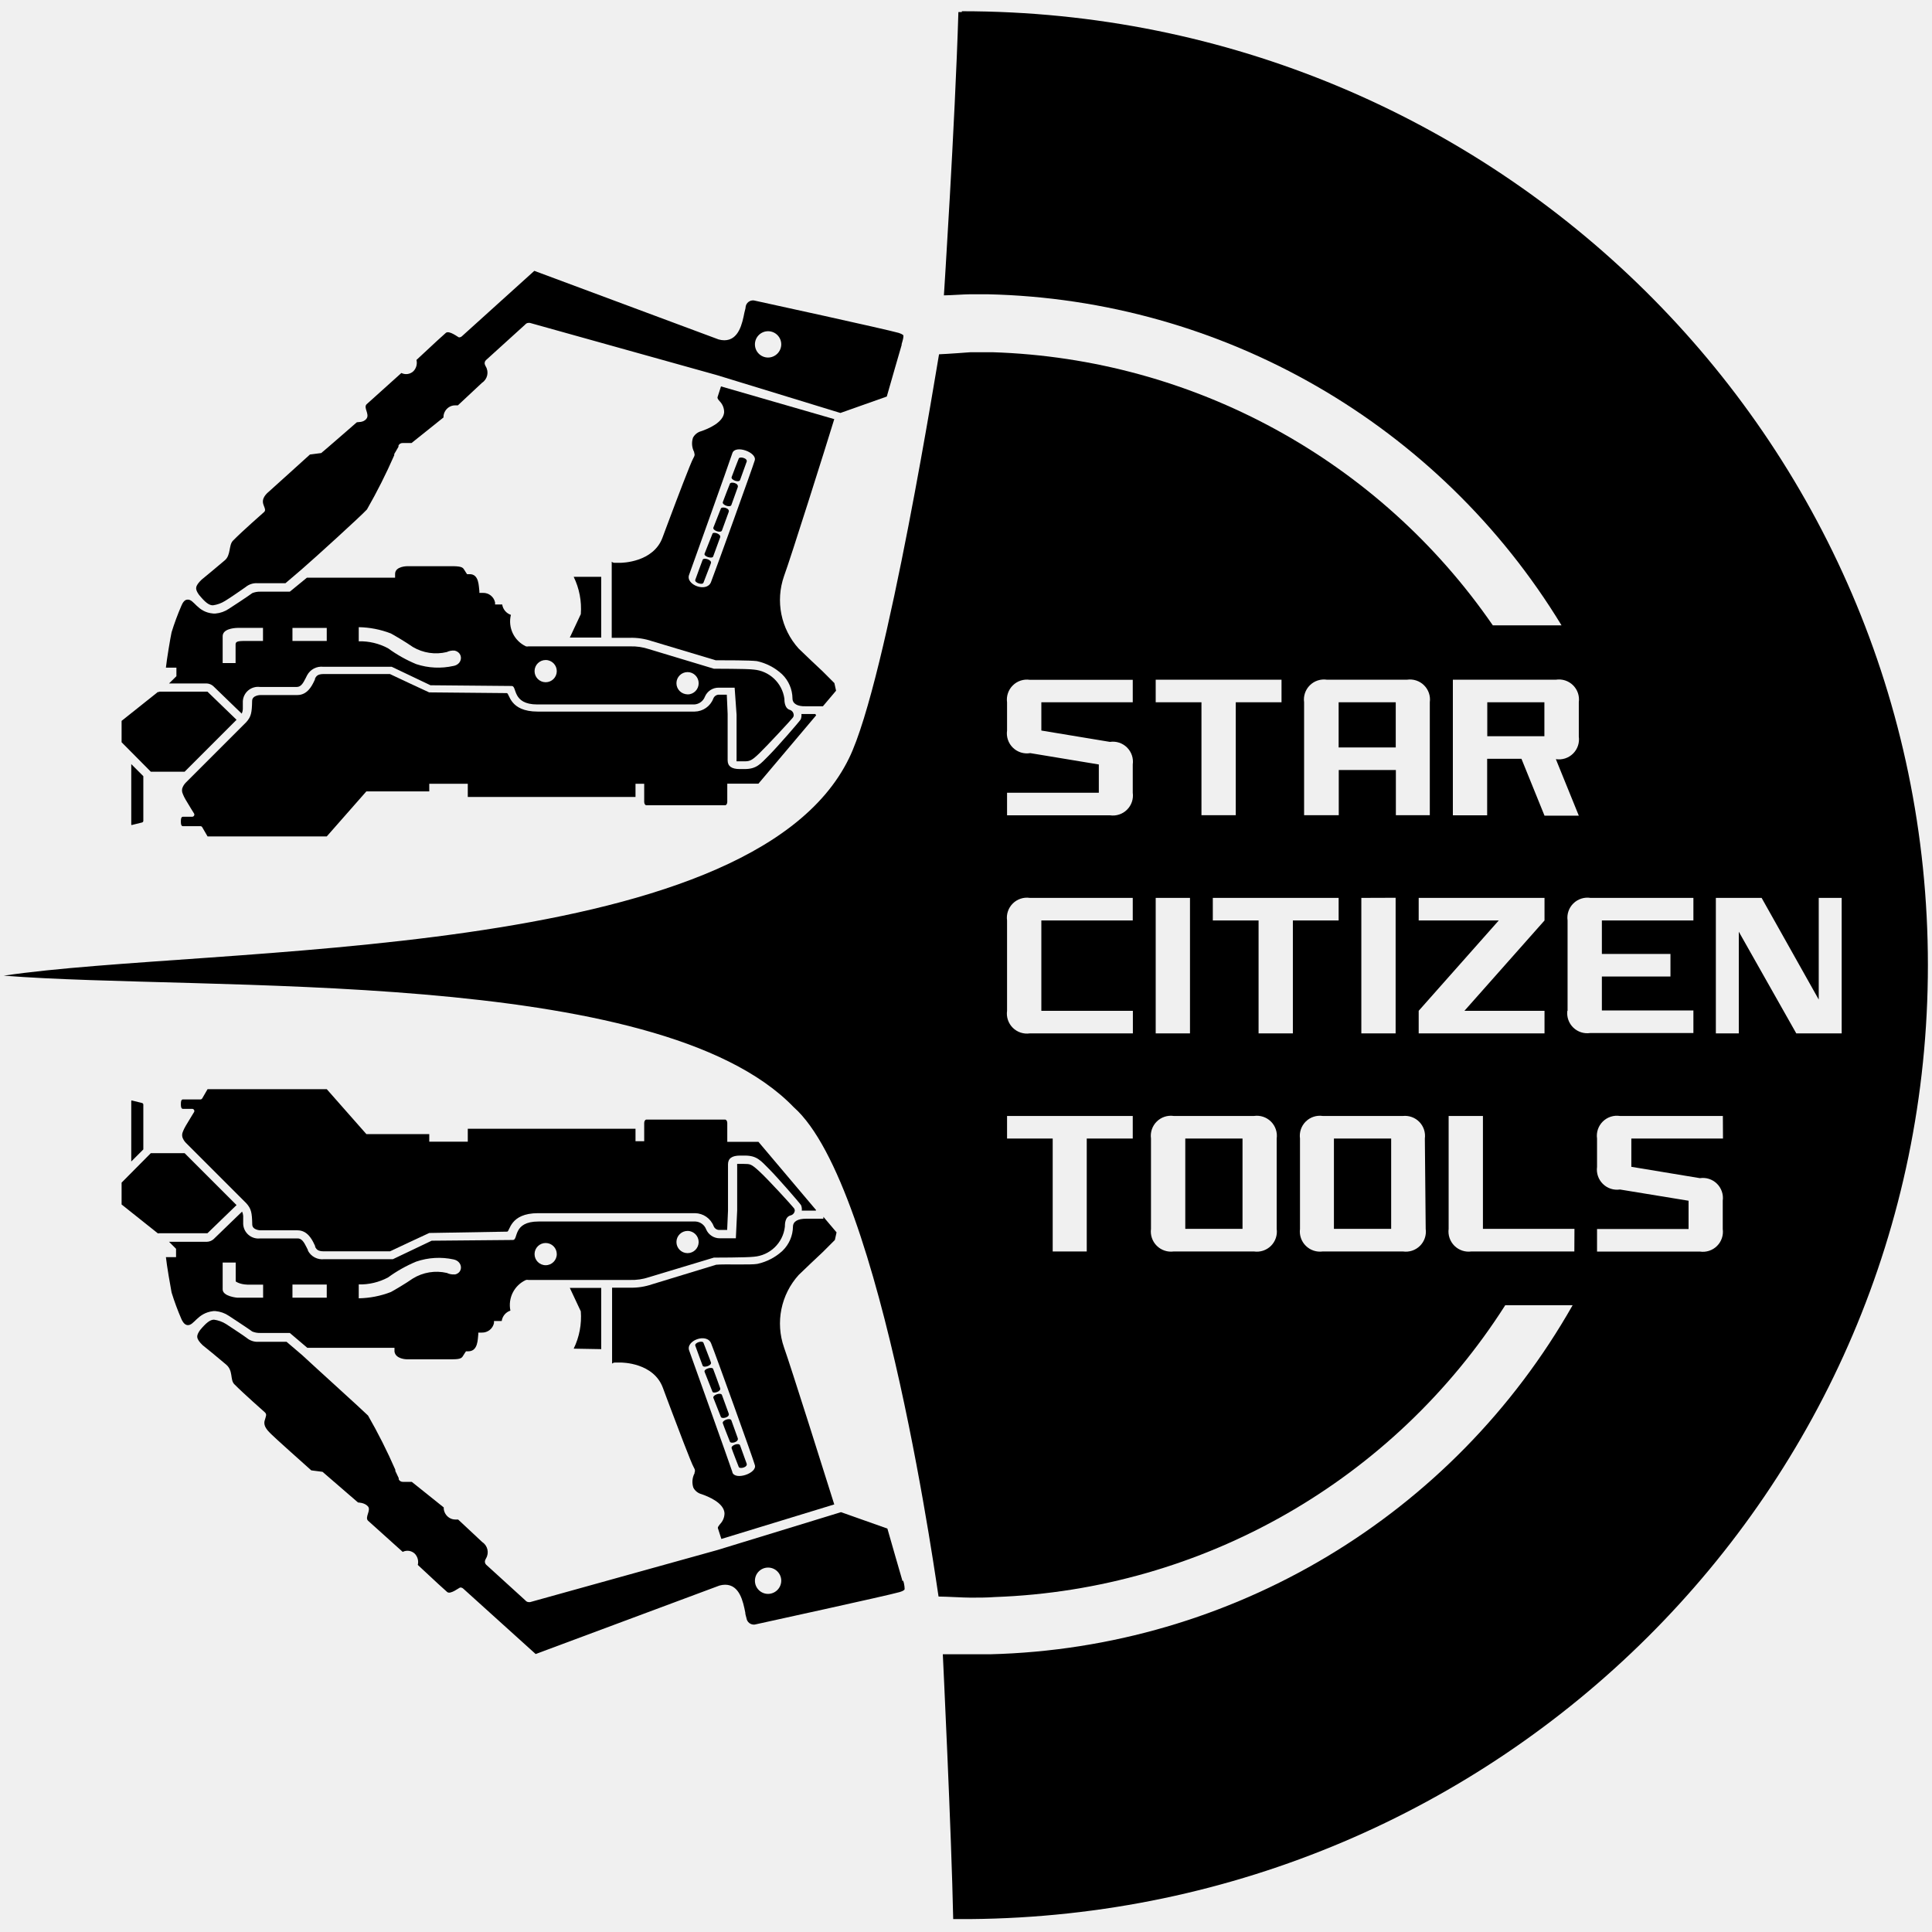
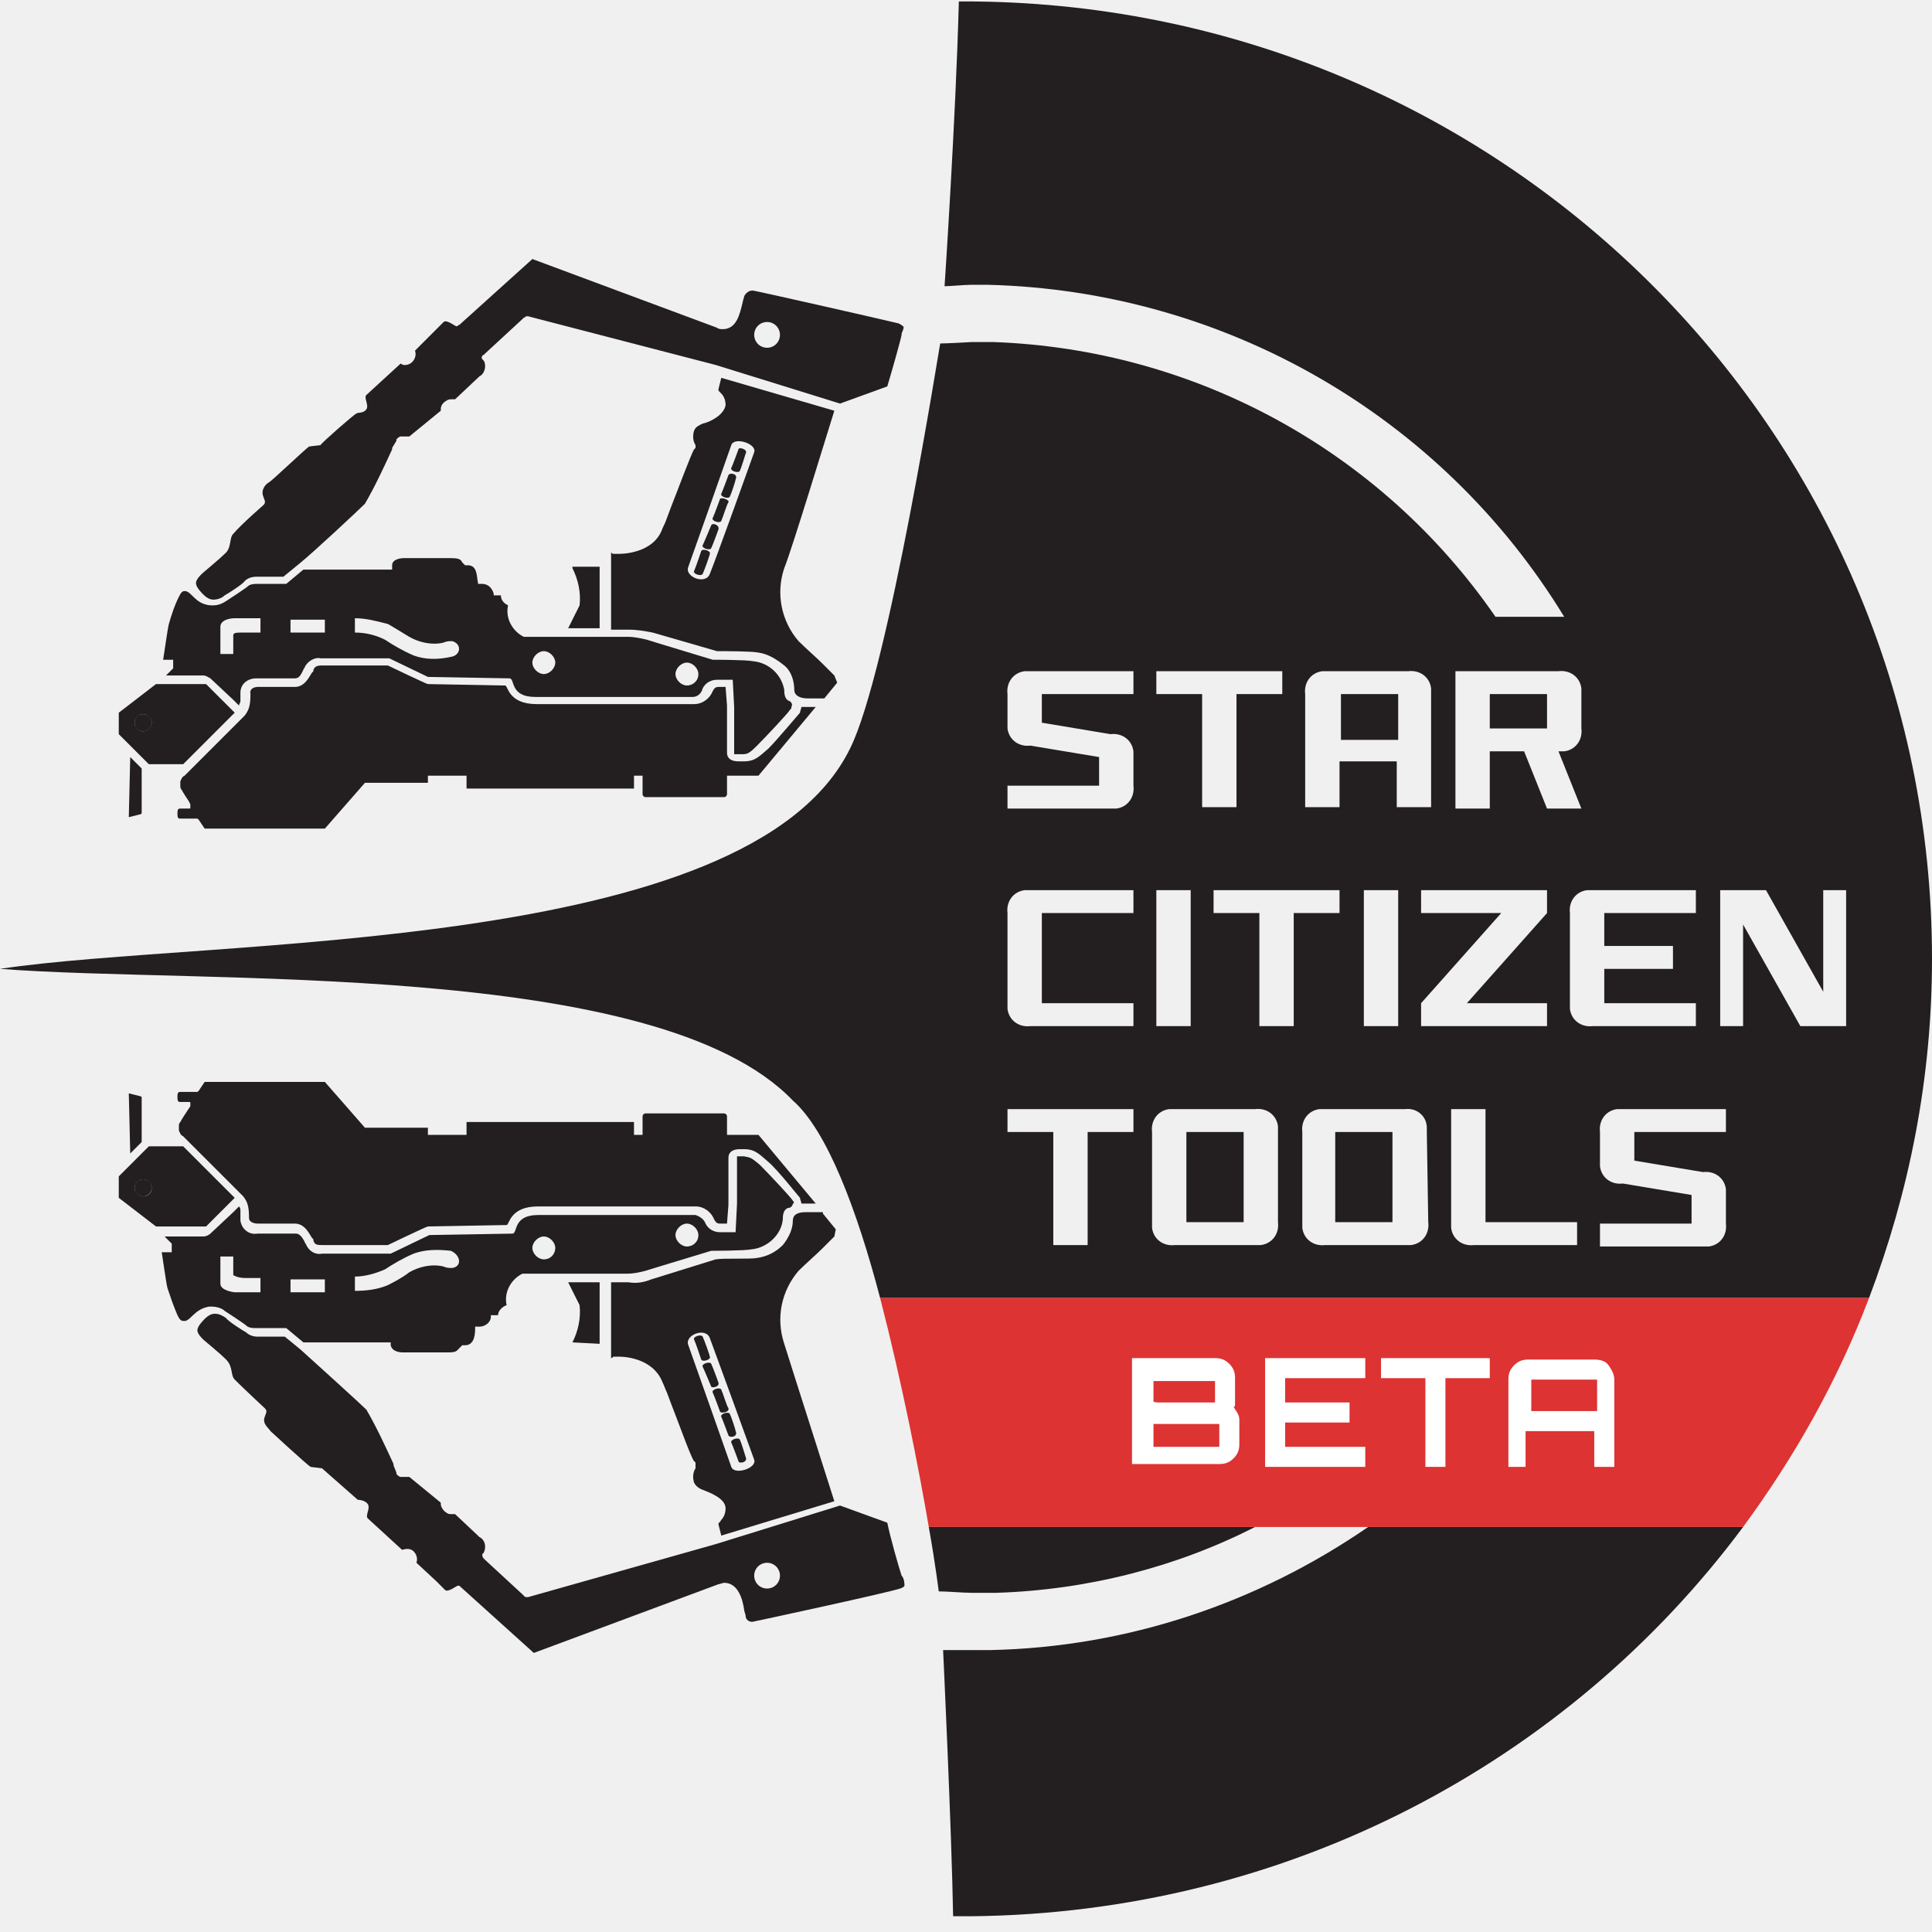
- <svg xmlns="http://www.w3.org/2000/svg" viewBox="0 0 160 160">
-   <path fill="#000" d="M13.18 57.31h-.11l-3 2.39v1.77l2.42 2.44h2.8l4.3-4.3-2.41-2.33h-4z" />
-   <path fill="#000" d="M12.07 59.82a.73.73 0 10.74.73.74.74 0 00-.74-.73zm35.44-12.05a6 6 0 01.59 3.09l-.91 1.94h2.6v-5.03zm21.63 8.84l-1-1c-.61-.57-1.36-1.28-2-1.9a6 6 0 01-1.21-6c.54-1.46 3.47-10.74 4.16-13L59.71 32l-.29.9c0 .07 0 .14.19.34a1.28 1.28 0 01.36.9c-.06.86-1.35 1.38-1.9 1.57a1.08 1.08 0 00-.68.54 1.52 1.52 0 00.1 1.19v.06a.35.35 0 010 .3l-.07.14c-.19.3-1.42 3.55-1.88 4.78l-.35.93c-.12.31-.24.64-.32.86-.76 2.08-3.4 2.1-3.51 2.1h-.46a.37.37 0 01-.24-.09v6.3h1.49a5.31 5.31 0 011.85.28l5.27 1.58c.72 0 2.87 0 3.41.07a4.46 4.46 0 012.09 1.09 2.84 2.84 0 01.86 2c0 .44.42.67 1.08.65h1.44l1.09-1.29-.14-.63zm-10.26-8.4c-.35.89-2.13.22-1.81-.61 0 0 3.35-9.34 3.58-10.07s2.08-.06 1.85.61c-.12.44-3.3 9.26-3.62 10.07z" />
-   <path fill="#000" d="M58.19 46.36s-.53 1.42-.61 1.66.6.46.68.23.58-1.48.61-1.6c.13-.28-.59-.51-.68-.29zm.81-2.15s-.56 1.4-.65 1.64.63.45.71.24.55-1.49.58-1.59c.1-.29-.59-.5-.64-.29zm.69-2.07s-.52 1.31-.61 1.55.62.49.71.24l.55-1.51c.16-.34-.6-.52-.65-.28zm.75-2.06s-.5 1.26-.58 1.5.62.49.71.24l.52-1.45c.15-.37-.61-.52-.65-.29zm.73-2.08s-.5 1.27-.58 1.51.61.49.7.24l.53-1.47c.18-.34-.61-.52-.65-.28zm13.67-10.21s-.09-.12-.41-.22c-1-.29-11.38-2.56-12-2.69a.62.62 0 00-.68.53c0 .15-.07.3-.1.47-.18.92-.47 2.3-1.67 2.3a1.79 1.79 0 01-.47-.07l-15.26-5.68-6 5.42a.36.36 0 01-.24.09c-.06 0-.81-.61-1.09-.37l-.72.65-1.71 1.59a1 1 0 01-.25.93.88.88 0 01-1 .15l-2.88 2.59c-.28.28.26.81 0 1.18s-.76.27-.82.32-2.9 2.53-2.94 2.54l-.93.12c-.31.27-3.06 2.78-3.32 3s-.73.61-.53 1.16c.11.32.23.48 0 .65 0 0-1.8 1.58-2.53 2.33-.36.37-.16 1.19-.67 1.62s-1.76 1.48-1.92 1.6c-.58.56-.55.79-.22 1.26.5.61.82.87 1.15.87a2.51 2.51 0 001-.36c.23-.13 1.51-1 1.71-1.15a1.39 1.39 0 011-.32h2.3l1.3-1.11c1.16-1 5-4.5 5.45-5a46.32 46.32 0 002.26-4.49v-.1L33 37v-.1a.36.36 0 01.33-.21h.75l2.65-2.12v-.12a1 1 0 01.45-.73.93.93 0 01.51-.15h.23l2-1.87a1 1 0 00.31-1.35l-.06-.12a.35.35 0 01.08-.41l.1-.09 3.12-2.83.07-.07a.36.36 0 01.24-.09h.1l15.47 4.32L69.6 34.2l3.84-1.36c.33-1.15 1.05-3.67 1.23-4.27v-.07c.08-.28.19-.62.13-.74zM63.6 29.61a1.09 1.09 0 111.1-1.09 1.1 1.1 0 01-1.1 1.09zM10.89 68.33l.89-.22a.15.15 0 00.09-.16v-3.67l-1-1v5z" />
-   <path fill="#000" d="M65.45 58.8c-.48-.11-.49-.74-.49-.94a2.81 2.81 0 00-2.55-2.41c-.59-.08-3.26-.06-3.29-.07l-3.88-1.17-1.49-.45a4.49 4.49 0 00-1.57-.23h-8.41a.51.51 0 01-.21 0 2.28 2.28 0 01-1.25-2.61 1.07 1.07 0 01-.72-.86H41v-.17a1 1 0 00-1-.79h-.3v-.14c-.06-.36 0-1.44-.83-1.41h-.19l-.1-.15-.1-.16c-.13-.22-.19-.33-.89-.35h-3.87s-1 0-1 .64v.31h-7.3L24 49h-2.45a1.64 1.64 0 00-.66.12c-.24.19-1.9 1.28-1.94 1.3a2.33 2.33 0 01-1.1.39h-.19c-1.34-.11-1.58-1.21-2.14-1.15-.25 0-.41.29-.5.51a21.6 21.6 0 00-.81 2.19c-.1.45-.4 2.25-.47 2.93h.87V56l-.61.6h3.1a.88.88 0 01.56.22l1.86 1.8.5.48a1 1 0 00.09-.36v-.66a1.26 1.26 0 011.41-1.19h3.06c.32 0 .51-.27.74-.74a2.16 2.16 0 01.11-.22 1.35 1.35 0 011.35-.71h5.66l3.21 1.53 6.73.06c.46 0 0 1.53 2.12 1.53h13a1 1 0 00.88-.65 1.22 1.22 0 011.15-.74h1.31L61 59.2v3.67a.84.84 0 000 .18h.56c.49 0 .64 0 1.32-.66s2.63-2.76 2.77-2.95a.33.33 0 00.08-.26.46.46 0 00-.28-.38zm-43.67-5.72h-1.27c-.68 0-1 0-1 .27v1.56h-1.07v-2.22c0-.59.88-.68 1.21-.69s2.13 0 2.13 0v1.09zm5.28 0h-2.84V52h2.84zm10.49 2.07a5.77 5.77 0 01-3.08-.15 11.32 11.32 0 01-2.33-1.31 4.89 4.89 0 00-2.43-.58v-1.17a7.71 7.71 0 012.66.52c.23.12 1.22.7 1.82 1.12A3.77 3.77 0 0037 54a1.25 1.25 0 01.65-.12c.73.17.69 1.12-.09 1.27zm7.63 1.35a.92.92 0 11.93-.91.92.92 0 01-.92.91zm11.75 1a.92.92 0 11.93-.92.92.92 0 01-.92.93z" />
-   <path fill="#000" d="M67.59 59.24l-4.78 5.66h-2.58v1.51c0 .15-.08.28-.18.28h-6.52c-.1 0-.18-.13-.18-.28v-1.5h-.72V66H38.74v-1.09h-3.19v.63h-5.21l-3.28 3.73h-9.87l-.44-.76a.17.17 0 00-.15-.09h-1.44c-.06 0-.18 0-.18-.36V68c0-.36.12-.36.18-.36h.75a.18.18 0 00.16-.09.17.17 0 000-.18l-.23-.37c-.46-.76-.57-.94-.59-1a3.18 3.18 0 01-.16-.39.71.71 0 010-.31 1.22 1.22 0 01.3-.49l5-5c.41-.46.47-.78.49-1.76 0-.48.68-.49.69-.49h3.06c.83 0 1.21-.78 1.39-1.16l.07-.15v-.07c.12-.2.22-.36.73-.36h5.47s3.22 1.52 3.25 1.52l6.43.06c.24 0 .2 1.53 2.56 1.53h13a1.68 1.68 0 001.54-1.07.5.5 0 01.5-.33h.62l.07 1.59v.36a.17.17 0 000 .06v3.42c0 .49.32.73 1 .73h.4c1 0 1.31-.42 2-1.11s2.51-2.78 2.65-3a.9.9 0 00.06-.45h1.15zm-54.41 42.9h-.11l-3-2.39v-1.81l2.42-2.44h2.8l4.3 4.3-2.41 2.33h-4z" />
-   <path fill="#000" d="M12.07 99.64a.73.73 0 11.74-.73.74.74 0 01-.74.73zm35.44 12.05a6 6 0 00.59-3.09l-.91-1.94h2.6v5.07zm20.68-10.76h-1.44c-.66 0-1.07.21-1.08.65a2.84 2.84 0 01-.86 2 4.46 4.46 0 01-2.09 1.09c-.54.1-2.7 0-3.41.07L54 106.36a5.27 5.27 0 01-1.85.28h-1.46v6.29a.37.37 0 01.24-.09h.46c.11 0 2.74 0 3.51 2.1.08.22.2.54.32.86l.35.93c.46 1.22 1.69 4.48 1.88 4.78l.07.14a.35.35 0 010 .3v.06a1.52 1.52 0 00-.1 1.19 1.07 1.07 0 00.68.54c.55.19 1.84.71 1.9 1.57a1.29 1.29 0 01-.36.9c-.16.2-.2.27-.19.34l.29.9 9.35-2.86c-.69-2.21-3.62-11.49-4.16-13a6 6 0 011.21-6c.64-.62 1.39-1.33 2-1.9l1-1 .14-.63-1.09-1.29zm-7.53 21c-.24-.74-3.58-10.07-3.58-10.07-.33-.83 1.45-1.5 1.81-.61s3.51 9.63 3.62 10.07c.23.68-1.63 1.31-1.86.61z" />
-   <path fill="#000" d="M58.19 113.1s-.53-1.42-.61-1.66.6-.46.68-.23.58 1.48.61 1.6c.13.27-.59.5-.68.29zm.81 2.15s-.56-1.4-.65-1.64.63-.45.71-.24.55 1.48.58 1.59c.1.29-.59.48-.64.29zm.69 2.07s-.52-1.31-.61-1.55.62-.49.71-.24l.55 1.51c.16.34-.6.52-.65.28zm.75 2.05s-.5-1.25-.58-1.5.62-.49.71-.24l.52 1.45c.15.35-.61.53-.65.29zm.73 2.09s-.5-1.27-.58-1.52.61-.49.7-.24l.53 1.47c.18.35-.61.53-.65.29zm13.55 9.47v-.07c-.18-.6-.9-3.12-1.23-4.27l-3.84-1.36-10.25 3.14-15.5 4.31h-.1a.36.36 0 01-.24-.09l-.07-.07-3.12-2.84-.1-.09a.35.35 0 01-.08-.41l.06-.12a1 1 0 00-.31-1.35l-2-1.87h-.23a.92.92 0 01-.51-.15 1 1 0 01-.45-.73v-.12l-2.65-2.12h-.75a.36.36 0 01-.33-.21v-.1l-.28-.59v-.1a46 46 0 00-2.26-4.49c-.47-.47-4.29-3.92-5.45-5l-1.3-1.11h-2.3a1.39 1.39 0 01-1-.32c-.2-.16-1.48-1-1.71-1.15a2.52 2.52 0 00-1-.36c-.32 0-.65.26-1.15.86-.33.47-.36.7.22 1.26.16.12 1.34 1.09 1.94 1.6s.31 1.25.67 1.62c.74.75 2.53 2.33 2.53 2.33.2.18.08.34 0 .65-.19.55.39 1 .53 1.16s3 2.72 3.32 3l.93.12 2.94 2.54s.54 0 .82.32-.27.89 0 1.18l2.88 2.59a.88.88 0 011 .15 1 1 0 01.25.93l1.71 1.59.72.65c.27.24 1-.37 1.09-.37a.35.35 0 01.24.09l6 5.42 15.22-5.67a1.78 1.78 0 01.47-.07c1.2 0 1.49 1.39 1.67 2.3 0 .17.07.32.1.47a.62.62 0 00.68.53c.62-.14 11-2.4 12-2.69.32-.09.39-.19.41-.21s0-.46-.12-.74zM63.6 132a1.09 1.09 0 111.1-1.09 1.1 1.1 0 01-1.1 1.09zM10.89 91.13l.89.22a.15.15 0 01.09.16v3.68l-1 1v-5z" />
-   <path fill="#000" d="M65.7 100c-.14-.19-2-2.23-2.77-2.95s-.83-.64-1.32-.66h-.56a.82.82 0 000 .18v3.67l-.11 2.31h-1.31a1.22 1.22 0 01-1.15-.74 1 1 0 00-.88-.65h-13c-2.16 0-1.66 1.53-2.12 1.53l-6.73.06-3.21 1.53h-5.69a1.34 1.34 0 01-1.35-.71v-.05a2.18 2.18 0 01-.11-.22c-.23-.47-.42-.74-.74-.74h-3.1a1.26 1.26 0 01-1.41-1.19v-.67a1 1 0 00-.09-.36l-.5.48-1.86 1.8a.88.88 0 01-.56.22H14l.58.58v.69h-.84c.07.68.38 2.48.47 2.93a21.57 21.57 0 00.81 2.19c.09.21.25.48.5.51.56.06.8-1 2.14-1.16h.19a2.34 2.34 0 011.1.39s1.71 1.12 1.94 1.3a1.61 1.61 0 00.66.12H24l1.45 1.23h7.22v.31c.09.63 1 .64 1 .64h3.83c.7 0 .76-.13.89-.35l.1-.16.1-.15h.19c.83 0 .78-1.05.83-1.41v-.14h.3a1 1 0 001-.79v-.17h.64a1.06 1.06 0 01.72-.86 2.28 2.28 0 011.29-2.54.53.53 0 01.21 0h8.41a4.5 4.5 0 001.57-.23l1.49-.45 3.88-1.17s2.7 0 3.29-.07a2.81 2.81 0 002.59-2.49c0-.19 0-.83.49-.94a.45.45 0 00.33-.4.35.35 0 00-.12-.25zm-43.92 7.47h-2.13s-1.21-.1-1.21-.69v-2.22h1.08v1.56s.3.25 1 .27h1.27v1.09zm5.28 0h-2.84v-1.09h2.84zm10.6-1.93a1.25 1.25 0 01-.65-.12 3.76 3.76 0 00-2.82.46c-.6.42-1.59 1-1.82 1.12a7.73 7.73 0 01-2.66.52v-1.15a4.89 4.89 0 002.43-.58 11.36 11.36 0 012.33-1.31 5.78 5.78 0 013.09-.18c.78.16.82 1.11.1 1.25zm7.52-.76a.92.92 0 11.93-.92.92.92 0 01-.92.92zm11.75-1a.92.92 0 11.93-.91.92.92 0 01-.92.91z" />
-   <path fill="#000" d="M67.59 100.22l-4.78-5.66h-2.58V93c0-.15-.08-.28-.18-.28h-6.52c-.1 0-.18.13-.18.28v1.51h-.72v-1.03H38.74v1.07h-3.19v-.63h-5.21l-3.28-3.72h-9.87l-.44.76a.18.18 0 01-.15.09h-1.44c-.06 0-.18 0-.18.36v.06c0 .36.12.36.18.36h.75a.18.18 0 01.16.09.17.17 0 010 .18l-.22.36c-.46.76-.57.94-.59 1a3.14 3.14 0 00-.16.39.71.71 0 000 .31 1.22 1.22 0 00.3.49l5 5c.41.46.47.78.49 1.75 0 .48.68.49.69.49h3.06c.83 0 1.21.78 1.39 1.16l.07.15v.07c.12.2.22.36.73.36h5.47s3.22-1.52 3.25-1.52L42 102c.24 0 .2-1.53 2.56-1.53h13a1.68 1.68 0 011.54 1.07.5.5 0 00.5.32h.62l.07-1.59v-.36a.18.18 0 010-.06v-3.42c0-.49.32-.73 1-.73h.4c1 0 1.31.42 2 1.11s2.51 2.78 2.65 3a.89.89 0 01.06.45h1.15zm43.27-42.06h4.73v3.74h-4.73zm12.31 0h4.73v2.81h-4.73zm-12.7 36.13h4.74v7.48h-4.74zm-12.31 0h4.74v7.48h-4.74z" />
-   <path fill="#000" d="M79.65 1h-.28c-.28 9.3-1.21 23.61-1.2 23.46.49 0 1.7-.09 2.19-.09h1.42a57.12 57.12 0 0147.54 27.42h-5.69A52.33 52.33 0 0082.2 29.17h-1.82s-2 .15-2.61.17c0-.2-4.29 27-7.46 33.46-8.28 17-52.75 15.45-70 18 16.78 1.32 54.15-.8 65.42 10.89 7.43 6.56 12 40.86 12 40.53.68 0 2 .09 2.66.09s1.34 0 2-.05a52.32 52.32 0 0042.27-24.17h5.58A57.11 57.11 0 0182 137h-3.92s.72 14.94.86 21.93h1.39c43.87-.36 79.33-35.57 79.33-79 0-43.63-35.82-79-80-79zm40.68 55.29h8.52a1.66 1.66 0 011.9 1.87V61a1.66 1.66 0 01-1.9 1.87l1.9 4.68h-2.84L126 62.84h-2.84v4.68h-2.84V56.29zm7.58 27.42v1.87h-10.42v-1.87l6.63-7.48h-6.63v-1.87h10.42v1.87l-6.63 7.48zM108 58.16a1.66 1.66 0 011.89-1.87h6.63a1.66 1.66 0 011.89 1.87v9.35h-2.81v-3.74h-4.73v3.74H108v-9.35zm7.58 16.19v11.23h-2.84V74.36zM95.71 56.29h10.42v1.87h-3.79v9.35H99.5v-9.35h-3.79zm0 18.07h2.84v11.22h-2.84zm-1.9 19.93H90v9.35h-2.82v-9.35H83.4v-1.87h10.41zm0-18.06h-7.57v7.48h7.58v1.87h-8.53a1.66 1.66 0 01-1.89-1.87v-7.48a1.66 1.66 0 011.89-1.87h8.52zm0-18.07h-7.57v2.34l5.68.94a1.66 1.66 0 011.89 1.87v2.34a1.66 1.66 0 01-1.89 1.87H83.4v-1.87H91v-2.34l-5.68-.94a1.66 1.66 0 01-1.92-1.87v-2.33a1.66 1.66 0 011.89-1.87h8.52zm11.92 43.61a1.66 1.66 0 01-1.89 1.87h-6.63a1.67 1.67 0 01-1.89-1.87v-7.48a1.66 1.66 0 011.89-1.87h6.63a1.66 1.66 0 011.89 1.87zm1.34-16.19h-2.84v-9.35h-3.79v-1.87h10.42v1.87h-3.79zm11 16.19a1.66 1.66 0 01-1.89 1.87h-6.63a1.67 1.67 0 01-1.89-1.87v-7.48a1.66 1.66 0 011.89-1.87h6.63a1.66 1.66 0 011.82 1.87zm12.31 1.87h-8.52a1.67 1.67 0 01-1.89-1.87v-9.35h2.84v9.35h7.58zm-.56-19.93v-7.48a1.66 1.66 0 011.9-1.87h8.52v1.87h-7.58V79h5.68v1.87h-5.68v2.81h7.58v1.87h-8.54a1.66 1.66 0 01-1.9-1.84zm12.87 10.58h-7.59v2.34l5.68.94a1.66 1.66 0 011.89 1.87v2.34a1.66 1.66 0 01-1.89 1.87h-8.52v-1.87h7.58v-2.34l-5.68-.93a1.67 1.67 0 01-1.9-1.87v-2.35a1.66 1.66 0 011.9-1.87h8.52zm6.07-8.71L144 77.16v8.42h-1.9V74.36h3.79l4.73 8.42v-8.42h1.9v11.22z" />
+ <svg xmlns="http://www.w3.org/2000/svg" version="1.1" id="Layer_1" x="0" y="0" viewBox="0 0 135 135" xml:space="preserve">
+   <style>.st0{fill:none}.st1{fill:#231f20}.st4{fill:#fff}</style>
+   <path class="st0" d="M104.1 52.5h2.4l1.6 4h2.4l-1.6-4h.4c.8-.1 1.3-.8 1.2-1.6v-2.4-.4c-.1-.8-.8-1.3-1.6-1.2h-7.2v9.6h2.4v-4zm0-4h4v2.4h-4v-2.4zM108.1 62.2h-8.8v1.6h5.6l-5.6 6.3v1.6h8.8v-1.6h-5.6l5.6-6.3zM48.1 94s2.8 7.9 3 8.5c.2.6 1.8.1 1.6-.5-.1-.3-2.8-7.7-3.1-8.5-.3-.8-1.8-.2-1.5.5zm3.6 6.6c.1.2.4 1.2.4 1.2.2.4-.5.5-.5.3 0 0-.4-1.1-.5-1.3-.1-.2.5-.4.6-.2zm-.3-.6c.2.4-.4.5-.5.3 0 0-.4-1.1-.5-1.3-.1-.2.5-.4.6-.2s.4 1.1.4 1.2zm-1-2.9c.1.2.4 1.2.5 1.3.1.3-.6.4-.6.2 0 0-.4-1.1-.5-1.3-.1-.2.5-.4.6-.2zm-.2-.5c.1.3-.4.4-.5.3 0 0-.5-1.2-.6-1.4-.1-.2.5-.4.6-.2.1.2.5 1.3.5 1.3zM49 95s-.4-1.2-.5-1.4c-.1-.2.5-.4.6-.2.1.2.5 1.3.5 1.4.1.2-.5.4-.6.2zM93.6 53.2h4v3.2h2.4v-7.9-.4c-.1-.8-.8-1.3-1.6-1.2h-6c-.8.1-1.3.8-1.2 1.6v7.9h2.4v-3.2zm.1-4.7h4v3.2h-4v-3.2zM80.8 62.2h2.4v9.5h-2.4zM95.3 62.2h2.4v9.5h-2.4zM70.4 79.1h3.2V87H76v-7.9h3.2v-1.6h-8.8zM84 56.4h2.4v-7.9h3.2v-1.6h-8.8v1.6H84z" />
+   <circle class="st0" cx="48" cy="86.3" r=".8" />
+   <path class="st0" d="M48 47.9c.4 0 .8-.3.8-.8 0-.4-.4-.8-.8-.8s-.8.4-.8.8.4.8.8.8zM53.6 109.2c-.5 0-.9.4-.9.9s.4.9.9.9.9-.4.9-.9-.4-.9-.9-.9zM20.3 89.4h2.4v.9h-2.4zM28.6 88.9c.7-.4 1.6-.6 2.4-.4.2.1.4.1.6.1.7-.1.6-.9-.1-1.2-.9-.1-1.8-.1-2.6.2-.7.3-1.4.7-2 1.1-.7.3-1.4.5-2.1.5v1c.8 0 1.6-.1 2.3-.4.2-.1 1-.5 1.5-.9zM51.1 31.1c-.2.6-3 8.5-3 8.5-.3.7 1.2 1.3 1.5.5.3-.7 3-8.2 3.1-8.5.2-.6-1.4-1.1-1.6-.5zm-1.5 7.6c0 .1-.4 1.2-.5 1.4-.1.2-.7 0-.6-.2.1-.2.5-1.4.5-1.4.1-.2.7 0 .6.2zm.1-.4c-.1.2-.7 0-.6-.2.1-.2.6-1.4.6-1.4.1-.2.6 0 .5.3 0 0-.4 1.1-.5 1.3zm1.2-3.2c-.1.1-.4 1.1-.5 1.3-.1.2-.7 0-.6-.2.1-.2.5-1.3.5-1.3 0-.2.7 0 .6.2zm.5-1.6c0 .1-.3 1-.4 1.2s-.7 0-.6-.2c.1-.2.5-1.3.5-1.3.1-.2.7-.1.5.3zm.7-1.8s-.3 1-.4 1.2c-.1.2-.7 0-.6-.2.1-.2.5-1.3.5-1.3 0-.2.7 0 .5.3zM38 88c.5 0 .8-.4.8-.8s-.4-.8-.8-.8-.8.4-.8.8.4.8.8.8zM16.4 90.3h1.8v-1h-1.1c-.5 0-.8-.2-.8-.2v-1.3h-.9v1.9c0 .5 1 .6 1 .6zM20.3 43.3h2.4v.9h-2.4zM127.4 62.2v7.1l-4-7.1h-3.2v9.5h1.6v-7.1l4 7.1h3.2v-9.5zM113 77.5c-.8.1-1.3.8-1.2 1.6v2.4c.1.8.8 1.3 1.6 1.2l4.8.8v2h-6.4v1.6H119.4c.8-.1 1.3-.8 1.2-1.6v-2-.4c-.1-.8-.8-1.3-1.6-1.2l-4.8-.8v-2h6.4v-1.6H113zM53.6 24.3c.5 0 .9-.4.9-.9s-.4-.9-.9-.9-.9.4-.9.9.4.9.9.9zM16.3 44.4c0-.2.2-.2.8-.2h1.1v-1h-1.8c-.3 0-1 .1-1 .6v1.9h.9v-1.3zM118.5 70.1h-6.4v-2.4h4.8v-1.6h-4.8v-2.3h6.4v-1.6H110.9c-.8.1-1.3.8-1.2 1.6v6.7c.1.8.8 1.3 1.6 1.2h7.2v-1.6zM71.6 62.2c-.8.1-1.3.8-1.2 1.6v6.7c.1.8.8 1.3 1.6 1.2h7.2v-1.6h-6.4v-6.3h6.4v-1.6H71.6zM103.8 77.5h-2.4v8.3c.1.8.8 1.3 1.6 1.2h7.2v-1.6h-6.4v-7.9z" />
+   <circle class="st0" cx="38" cy="46.3" r=".8" />
+   <path class="st0" d="M71.6 46.9c-.8.1-1.3.8-1.2 1.6v2.4c.1.8.8 1.3 1.6 1.2l4.8.8v2h-6.4v1.6H78c.8-.1 1.3-.8 1.2-1.6v-2-.4c-.1-.8-.8-1.3-1.6-1.2l-4.8-.8v-2h6.4v-1.6H71.6zM87.7 77.5h-6c-.8.1-1.3.8-1.2 1.6v6.7c.1.8.8 1.3 1.6 1.2h6c.8-.1 1.3-.8 1.2-1.6v-6.3-.4c-.1-.8-.8-1.3-1.6-1.2zm-.8 7.9h-4v-6.3h4v6.3zM28.9 45.8c.8.3 1.7.3 2.6.1.7-.1.8-.9.1-1.1-.2 0-.4 0-.6.1-.8.2-1.7 0-2.4-.4-.5-.3-1.3-.8-1.5-.9-.8-.2-1.5-.4-2.3-.4v1c.8 0 1.5.2 2.1.5.6.4 1.3.8 2 1.1zM99.7 78.8c0-.8-.7-1.4-1.5-1.3h-6c-.8.1-1.3.8-1.2 1.6v6.7c.1.8.8 1.3 1.6 1.2h6c.8-.1 1.3-.8 1.2-1.6l-.1-6.3v-.3zm-2.4 6.6h-4v-6.3h4v6.3zM93.6 62.2h-8.8v1.6H88v7.9h2.4v-7.9h3.2z" />
+   <path class="st1" d="M12.8 53.4l3.6-3.6-2-2h-3.5l-2.6 2v1.5l2.1 2.1h2.4zm-3.4-2.9c0-.3.3-.6.6-.6s.6.3.6.6-.3.6-.6.6-.6-.3-.6-.6zM39.7 43.9h2.2v-4.3H40v.1c.4.8.6 1.7.5 2.6l-.8 1.6zM58.5 47.7l-.2-.5-.8-.8c-.5-.5-1.2-1.1-1.7-1.6a5.23 5.23 0 01-1-5.1c.5-1.2 2.9-9.1 3.5-11l-7.9-2.3-.2.8c0 .1 0 .1.2.3.2.2.3.5.3.8-.1.7-1.1 1.2-1.6 1.3-.2.1-.5.2-.6.5-.1.3-.1.7.1 1V31 31.3l-.1.1c-.2.3-1.2 3-1.6 4l-.3.8c-.1.3-.2.5-.3.7-.6 1.8-2.9 1.8-3 1.8h-.4c-.1 0-.1 0-.2-.1V44H44c.5 0 1.1.1 1.6.2l4.5 1.3c.6 0 2.4 0 2.9.1.7.1 1.3.5 1.8.9s.7 1.1.7 1.7c0 .4.4.6.9.6h1.2l.9-1.1zm-8.9-7.6c-.3.8-1.8.2-1.5-.5 0 0 2.8-7.9 3-8.5.2-.6 1.8-.1 1.6.5-.1.3-2.8 7.8-3.1 8.5z" />
+   <circle class="st1" cx="10" cy="50.5" r=".6" />
+   <path class="st1" d="M49 38.5s-.4 1.2-.5 1.4c-.1.2.5.4.6.2.1-.2.5-1.3.5-1.4.1-.2-.5-.4-.6-.2zM49.7 36.7s-.5 1.2-.6 1.4c-.1.2.5.4.6.2.1-.2.5-1.3.5-1.3.1-.3-.4-.5-.5-.3zM50.3 34.9s-.4 1.1-.5 1.3c-.1.2.5.4.6.2.1-.2.4-1.2.5-1.3.1-.2-.6-.4-.6-.2zM14.9 41.9c.3 0 .6-.1.8-.3.2-.1 1.3-.8 1.4-1 .2-.2.5-.3.8-.3h1.9l1.1-.9c1-.8 4.2-3.8 4.6-4.2.7-1.2 1.3-2.5 1.9-3.8v-.1l.3-.5v-.1c.1-.1.2-.2.3-.2h.6l2.2-1.8v-.1c0-.3.2-.5.4-.6.1-.1.3-.1.4-.1h.2l1.7-1.6c.4-.2.5-.8.3-1.1l-.1-.1c-.1-.1 0-.3.1-.3l.1-.1 2.6-2.4.1-.1c.1 0 .1-.1.2-.1h.1L50 25.5l8.7 2.7L62 27c.3-1 .9-3.1 1-3.6v-.1c.1-.2.2-.5.1-.5 0 0-.1-.1-.3-.2-.8-.2-9.6-2.2-10.2-2.3-.3 0-.5.2-.6.4 0 .1-.1.3-.1.4-.2.8-.4 1.9-1.4 1.9-.1 0-.3 0-.4-.1l-12.9-4.8-5.1 4.6c-.1 0-.1.1-.2.1s-.7-.5-.9-.3l-.6.6-1.4 1.4c.1.3 0 .6-.2.8s-.6.3-.8.1l-2.4 2.2c-.2.2.2.7 0 1-.2.3-.6.2-.7.3-.1 0-2.5 2.1-2.5 2.2l-.8.1c-.3.2-2.6 2.4-2.8 2.5-.2.1-.6.5-.4 1 .1.3.2.4 0 .6 0 0-1.5 1.3-2.1 2-.3.3-.1 1-.6 1.4-.4.4-1.5 1.3-1.6 1.4-.5.5-.5.7-.2 1.1.4.5.7.7 1 .7zm38.7-19.4c.5 0 .9.4.9.9s-.4.9-.9.9-.9-.4-.9-.9.4-.9.9-.9z" />
+   <path class="st1" d="M50.9 33.2s-.4 1.1-.5 1.3c-.1.2.5.4.6.2s.4-1.1.4-1.2c.2-.4-.4-.5-.5-.3zM51.6 31.4s-.4 1.1-.5 1.3c-.1.2.5.4.6.2.1-.2.4-1.2.4-1.2.2-.3-.5-.5-.5-.3zM9.8 56.9c.1 0 .1-.1.1-.1v-3.1l-.8-.8-.1 4.2.8-.2zM12.1 46.7l-.5.5h2.6c.2 0 .3.1.5.2l1.6 1.5.4.4c0-.1.1-.2.1-.3v-.6c0-.6.5-1 1.1-1h2.7c.3 0 .4-.2.6-.6 0-.1.1-.1.1-.2.2-.4.7-.7 1.1-.6h4.8l2.7 1.3 5.7.1c.4 0 0 1.3 1.8 1.3h11c.3 0 .6-.2.7-.6.2-.4.6-.6 1-.6h1.1l.1 1.9V52.7h.5c.4 0 .5 0 1.1-.6.6-.6 2.2-2.3 2.3-2.5.1-.1.1-.1.1-.2.1-.2 0-.3-.1-.4-.4-.1-.4-.6-.4-.8-.2-1.1-1.1-1.9-2.2-2-.5-.1-2.8-.1-2.8-.1l-3.3-1-1.3-.4c-.4-.1-.9-.2-1.3-.2h-7.3c-.8-.4-1.3-1.3-1.1-2.2-.2-.1-.5-.3-.5-.7h-.5v-.1c-.1-.4-.4-.7-.8-.7h-.3v-.1c-.1-.3 0-1.2-.7-1.2h-.2l-.1-.1-.1-.1c-.1-.2-.2-.3-.8-.3h-3.3s-.8 0-.8.5v.3h-6.2l-1.2 1h-2c-.2 0-.4 0-.6.1-.2.2-1.6 1.1-1.6 1.1-.3.2-.6.3-.9.3h-.2c-1.1-.1-1.3-1-1.8-1-.2 0-.3.2-.4.4-.3.6-.5 1.2-.7 1.9-.1.4-.3 1.9-.4 2.5h.7v.6zm35.9-.4c.4 0 .8.4.8.8 0 .5-.4.8-.8.8s-.8-.4-.8-.8.4-.8.8-.8zm-10-.8c.4 0 .8.4.8.8s-.4.8-.8.8-.8-.4-.8-.8.4-.8.8-.8zm-13.2-2.3c.8 0 1.5.2 2.3.4.2.1 1 .6 1.5.9.7.4 1.6.6 2.4.4.2-.1.4-.1.6-.1.7.2.6 1-.1 1.1-.9.2-1.8.2-2.6-.1-.7-.3-1.4-.7-2-1.1-.6-.3-1.3-.5-2.1-.5v-1zm-4.5.1h2.4v.9h-2.4v-.9zm-4.9.5c0-.5.7-.6 1-.6h1.8v1h-1.1c-.6 0-.8 0-.8.2v1.3h-.9v-1.9z" />
+   <path class="st1" d="M45.1 55.7h5.5c.1 0 .2-.1.2-.2v-1.3H53l4-4.8h-1c0 .1-.1.3-.1.4-.1.1-1.6 1.9-2.2 2.5-.6.5-.9.9-1.7.9h-.4c-.5 0-.8-.2-.8-.6v-2.9-.4l-.1-1.3h-.5c-.2 0-.3.1-.4.3-.2.5-.7.9-1.3.9h-11c-2 0-2-1.3-2.2-1.3l-5.4-.1c-.1 0-2.8-1.3-2.8-1.3h-4.6c-.4 0-.5.1-.6.3v.1l-.1.1c-.2.3-.5 1-1.2 1H18s-.6 0-.5.5c0 .8-.1 1.1-.4 1.5l-4.2 4.2c-.2.1-.2.2-.3.4v.3c0 .1 0 .2.1.3 0 0 .1.2.5.8l.1.2v.2c0 .1 0 .1-.1.1h-.6c-.1 0-.2 0-.2.3v.1c0 .3.1.3.2.3h1.2l.1.1.4.6h8.4l2.8-3.2h4.4v-.5h2.7v.9h11.7v-.9h.6v1.3c0 .1.1.2.2.2zM16.4 83.7l-3.6-3.6h-2.4l-2.1 2.1v1.5l2.6 2h3.5l2-2zm-6.4-.1c-.3 0-.6-.3-.6-.6s.3-.6.6-.6.6.3.6.6c0 .4-.3.6-.6.6zM56.3 84.7c-.6 0-.9.2-.9.6 0 .6-.3 1.2-.7 1.7-.5.5-1.1.8-1.8.9-.5.1-2.3 0-2.9.1l-4.5 1.4c-.5.2-1 .3-1.6.2h-1.2v5.3c.1 0 .1-.1.2-.1h.4c.1 0 2.3 0 3 1.8.1.2.2.5.3.7l.3.8c.4 1 1.4 3.8 1.6 4l.1.1v.4c-.2.3-.2.7-.1 1 .1.2.3.4.6.5.5.2 1.6.6 1.6 1.3 0 .3-.1.6-.3.8-.1.2-.2.2-.2.3l.2.8 7.9-2.4c-.6-1.9-3.1-9.7-3.5-11-.6-1.8-.2-3.7 1-5.1.5-.5 1.2-1.1 1.7-1.6l.8-.8.1-.5-.9-1.1v-.1h-1.2zm-5.2 17.8c-.2-.6-3-8.5-3-8.5-.3-.7 1.2-1.3 1.5-.5.3.8 3 8.2 3.1 8.5.2.6-1.4 1.1-1.6.5zM41.9 93.9v-4.3h-2.2l.8 1.6c.1.9-.1 1.8-.5 2.6l1.9.1z" />
+   <circle class="st1" cx="10" cy="83" r=".6" />
+   <path class="st1" d="M62 106.4l-3.3-1.2-8.7 2.7-13.1 3.7h-.1c-.1 0-.1 0-.2-.1l-.1-.1-2.6-2.4-.1-.1c-.1-.1-.1-.2-.1-.3l.1-.1c.2-.4.1-.9-.3-1.1l-1.7-1.6h-.2c-.2 0-.3 0-.4-.1-.2-.1-.4-.4-.4-.6v-.1l-2.2-1.8H28c-.1 0-.2-.1-.3-.2v-.1l-.2-.5v-.1c-.6-1.3-1.2-2.6-1.9-3.8-.4-.4-3.6-3.3-4.6-4.2l-1.1-.9H18c-.3 0-.6-.1-.8-.3-.2-.1-1.3-.8-1.4-1-.3-.2-.5-.3-.8-.3s-.6.2-1 .7c-.3.4-.3.6.2 1.1.1.1 1.1.9 1.6 1.4s.3 1.1.6 1.4c.6.6 2.1 2 2.1 2 .2.2.1.3 0 .6-.2.5.3.8.4 1 .1.1 2.5 2.3 2.8 2.5l.8.1 2.5 2.2s.5 0 .7.3-.2.8 0 1l2.4 2.2c.3-.1.6-.1.8.1.2.2.3.5.2.8l1.4 1.3.6.6c.2.2.8-.3.9-.3s.1 0 .2.1l5.1 4.6 12.9-4.8c.1 0 .3-.1.4-.1 1 0 1.3 1.2 1.4 1.9 0 .1.1.3.1.4 0 .3.3.5.6.4.5-.1 9.3-2 10.2-2.3.3-.1.3-.2.3-.2 0-.1 0-.5-.2-.7-.2-.6-.8-2.7-1-3.7zm-8.4 4.6c-.5 0-.9-.4-.9-.9s.4-.9.9-.9.9.4.9.9-.4.9-.9.9zM49.1 95.5c.1.2.6 1.4.6 1.4.1.1.6 0 .5-.3 0 0-.4-1.1-.5-1.3-.1-.2-.7 0-.6.2zM49.8 97.3c.1.2.5 1.3.5 1.3 0 .2.7.1.6-.2-.1-.1-.4-1.1-.5-1.3-.1-.2-.7 0-.6.2zM9.9 76.7s0-.1-.1-.1l-.8-.2.1 4.2.8-.8v-3.1zM49.1 93.4c-.1-.2-.7 0-.6.2.1.2.5 1.4.5 1.4.1.2.7 0 .6-.2 0-.1-.4-1.2-.5-1.4z" />
+   <path class="st1" d="M50.4 99c.1.2.5 1.3.5 1.3.1.2.7.1.5-.3 0-.1-.3-1-.4-1.2s-.7 0-.6.2zM51.1 100.8c.1.2.5 1.3.5 1.3 0 .2.7.1.5-.3 0 0-.3-1-.4-1.2-.1-.2-.7 0-.6.2zM14.8 91.3c.3 0 .7.1.9.3 0 0 1.4.9 1.6 1.1.2.1.4.1.6.1H20l1.2 1h6.1v.2c.1.5.8.5.8.5h3.2c.6 0 .6-.1.8-.3l.1-.1.1-.1h.2c.7 0 .7-.9.7-1.2v-.1h.3c.4 0 .8-.3.8-.7v-.1h.5c0-.3.3-.6.6-.7-.2-.9.3-1.8 1.1-2.2h7.3c.5 0 .9-.1 1.3-.2l1.3-.4 3.3-1s2.3 0 2.8-.1c1.1-.1 2.1-1 2.2-2.1 0-.2 0-.7.4-.8.2 0 .3-.2.3-.3.1 0 .1-.1 0-.2-.1-.2-1.7-1.9-2.3-2.5-.7-.6-.7-.5-1.1-.6h-.5V84.1l-.1 2h-1.1c-.4 0-.8-.2-1-.6-.1-.3-.4-.5-.7-.6h-11c-1.8 0-1.4 1.3-1.8 1.3l-5.8.1-2.7 1.3h-4.8c-.5.1-.9-.2-1.1-.6 0-.1-.1-.1-.1-.2-.2-.4-.4-.6-.6-.6H18c-.6.1-1.1-.3-1.2-.9v-.7c0-.1 0-.2-.1-.3l-.4.4-1.6 1.5c-.1.1-.3.2-.5.2h-2.7l.5.5v.6h-.7c.1.6.3 2.1.4 2.5.2.6.4 1.2.7 1.9.1.2.2.4.4.4.5.1.7-.8 1.8-1h.2zM48 85.5c.4 0 .8.4.8.8 0 .5-.4.8-.8.8s-.8-.4-.8-.8.4-.8.8-.8zm-10 .9c.4 0 .8.4.8.8s-.3.8-.8.8c-.4 0-.8-.4-.8-.8s.4-.8.8-.8zm-13.2 2.8c.7 0 1.4-.2 2.1-.5.6-.4 1.3-.8 2-1.1.8-.3 1.7-.3 2.6-.2.7.3.8 1.1.1 1.2-.2 0-.4 0-.6-.1-.8-.2-1.7 0-2.4.4-.5.4-1.3.8-1.5.9-.7.3-1.5.4-2.3.4v-1zm-4.5.2h2.4v.9h-2.4v-.9zm-4.9-1.6h.9v1.3s.3.2.8.2h1.1v1h-1.8s-1-.1-1-.6v-1.9zM82.9 79.1h4v6.3h-4zM104.1 48.5h4v2.4h-4zM93.3 79.1h4v6.3h-4z" />
+   <path class="st1" d="M25.5 78.8l-2.8-3.2h-8.4l-.4.6-.1.1h-1.2c-.1 0-.2 0-.2.3v.1c0 .3.1.3.2.3h.6c.1 0 .1 0 .1.1v.2l-.2.3c-.4.6-.5.8-.5.8-.1.1-.1.2-.1.3v.3c.1.2.1.3.3.4l4.2 4.2c.3.4.4.7.4 1.5 0 .4.6.4.6.4h2.6c.7 0 1 .7 1.2 1l.1.1v.1c.1.2.1.3.6.3h4.6s2.7-1.3 2.8-1.3l5.5-.1c.2 0 .2-1.3 2.2-1.3h11c.6 0 1.1.4 1.3.9.1.2.2.3.4.3h.5l.1-1.3v-.3-3c0-.4.3-.6.8-.6h.3c.8 0 1.1.4 1.7.9.6.5 2.1 2.4 2.2 2.5 0 .1.1.3.1.4h1l-4-4.8h-2.2V78c0-.1-.1-.2-.2-.2h-5.5c-.1 0-.2.1-.2.2v1.3h-.6v-.9H32.6v.9h-2.7v-.5h-4.4zM93.7 48.5h4v3.2h-4z" />
+   <path class="st1" d="M135 67C135 30 104.7 0 67.2.1H67c-.2 7.9-1 20-1 19.9.4 0 1.4-.1 1.9-.1H69c16.5.4 31.7 9.1 40.3 23.2h-4.8c-8-11.6-21-18.7-35.1-19.2h-1.5s-1.7.1-2.2.1c0-.2-3.6 22.9-6.3 28.3C52.3 66.8 14.6 65.5 0 67.7c14.2 1.1 45.9-.7 55.4 9.2 2.4 2.1 4.5 7.7 6.1 13.8h69.1c2.8-7.4 4.4-15.3 4.4-23.7zm-33.3-20.1h7.2c.8-.1 1.5.4 1.6 1.2v2.8c.1.8-.4 1.5-1.2 1.6h-.4l1.6 4h-2.4l-1.6-4h-2.4v4h-2.4v-9.6zm6.4 23.2v1.6h-8.8v-1.6l5.6-6.3h-5.6v-1.6h8.8v1.6l-5.6 6.3h5.6zM91.2 48.5c-.1-.8.4-1.5 1.2-1.6h6c.8-.1 1.5.4 1.6 1.2v8.3h-2.4v-3.2h-4v3.2h-2.4v-7.9zm6.5 13.7v9.5h-2.4v-9.5h2.4zM80.8 46.9h8.8v1.6h-3.2v7.9H84v-7.9h-3.2v-1.6zm0 15.3h2.4v9.5h-2.4v-9.5zm-1.6 16.9H76V87h-2.4v-7.9h-3.2v-1.6h8.8v1.6zm0-15.3h-6.4v6.3h6.4v1.6H72c-.8.1-1.5-.4-1.6-1.2v-6.7c-.1-.8.4-1.5 1.2-1.6H79.2v1.6zm0-15.3h-6.4v2l4.8.8c.8-.1 1.5.4 1.6 1.2v2.4c.1.8-.4 1.5-1.2 1.6H70.4v-1.6h6.4v-2l-4.8-.8c-.8.1-1.5-.4-1.6-1.2v-2.4c-.1-.8.4-1.5 1.2-1.6H79.2v1.6zm10.1 30.6v6.3c.1.8-.4 1.5-1.2 1.6h-6c-.8.1-1.5-.4-1.6-1.2v-6.7c-.1-.8.4-1.5 1.2-1.6h6c.8-.1 1.5.4 1.6 1.2v.4zm1.1-7.4H88v-7.9h-3.2v-1.6h8.8v1.6h-3.2v7.9zM98.6 87h-6c-.8.1-1.5-.4-1.6-1.2v-6.7c-.1-.8.4-1.5 1.2-1.6h6c.8-.1 1.5.5 1.5 1.3v.3l.1 6.3c.1.8-.4 1.5-1.2 1.6zm11.6 0H103c-.8.1-1.5-.4-1.6-1.2v-8.3h2.4v7.9h6.4V87zm-.5-16.5v-6.7c-.1-.8.4-1.5 1.2-1.6H118.5v1.6h-6.4v2.3h4.8v1.6h-4.8v2.4h6.4v1.6h-7.2c-.8.1-1.5-.4-1.6-1.2zm10.9 8.6h-6.4v2l4.8.8c.8-.1 1.5.4 1.6 1.2v2.4c.1.8-.4 1.5-1.2 1.6H111.8v-1.6h6.4v-2l-4.8-.8c-.8.1-1.5-.4-1.6-1.2v-2.4c-.1-.8.4-1.5 1.2-1.6H120.6v1.6zm5.2-7.4l-4-7.1v7.1h-1.6v-9.5h3.2l4 7.1v-7.1h1.6v9.5h-3.2zM65.6 111.2c.6 0 1.7.1 2.3.1h1.7c6.4-.2 12.6-1.8 18.1-4.6H64.9c.5 2.8.7 4.6.7 4.5zM69.2 115.3h-3.3s.6 12.7.7 18.6h1.2c22.2-.2 41.8-10.8 54-27.2H95.6c-7.7 5.3-16.8 8.4-26.4 8.6z" />
+   <path d="M61.5 90.7c1.5 5.8 2.7 11.9 3.4 16h56.9c3.6-4.9 6.6-10.2 8.8-16H61.5z" fill="#d33" />
+   <g>
+     <path class="st4" d="M79.1 102.5v-7.6h5.8c.4 0 .7.1 1 .4s.4.6.4 1v1.8c0 .1 0 .2-.1.2.1.2.2.3.3.5.1.2.1.3.1.5v1.6c0 .4-.1.7-.4 1-.3.3-.6.4-1 .4h-6.1zm1.8-4.5h4v-1.2-.3h-4.3V98c0-.1.1 0 .3 0zm0 3.1h4.3v-1.3-.3h-4.6v1.6h.3zM88.4 102.5v-7.6h7v1.4h-5.6V98h4.5v1.4h-4.5v1.7h5.6v1.4h-7zM99.6 102.5v-6.2h-3.1v-1.4h7.6v1.4H101v6.2h-1.4zM105.4 102.5v-6.1c0-.4.1-.7.4-1s.6-.4 1-.4h4.6c.4 0 .8.1 1 .4s.4.6.4 1v6.1h-1.4V100h-4.8v2.5h-1.2zm1.4-3.9h4.8v-1.9-.3H107V98.6z" />
+   </g>
</svg>
